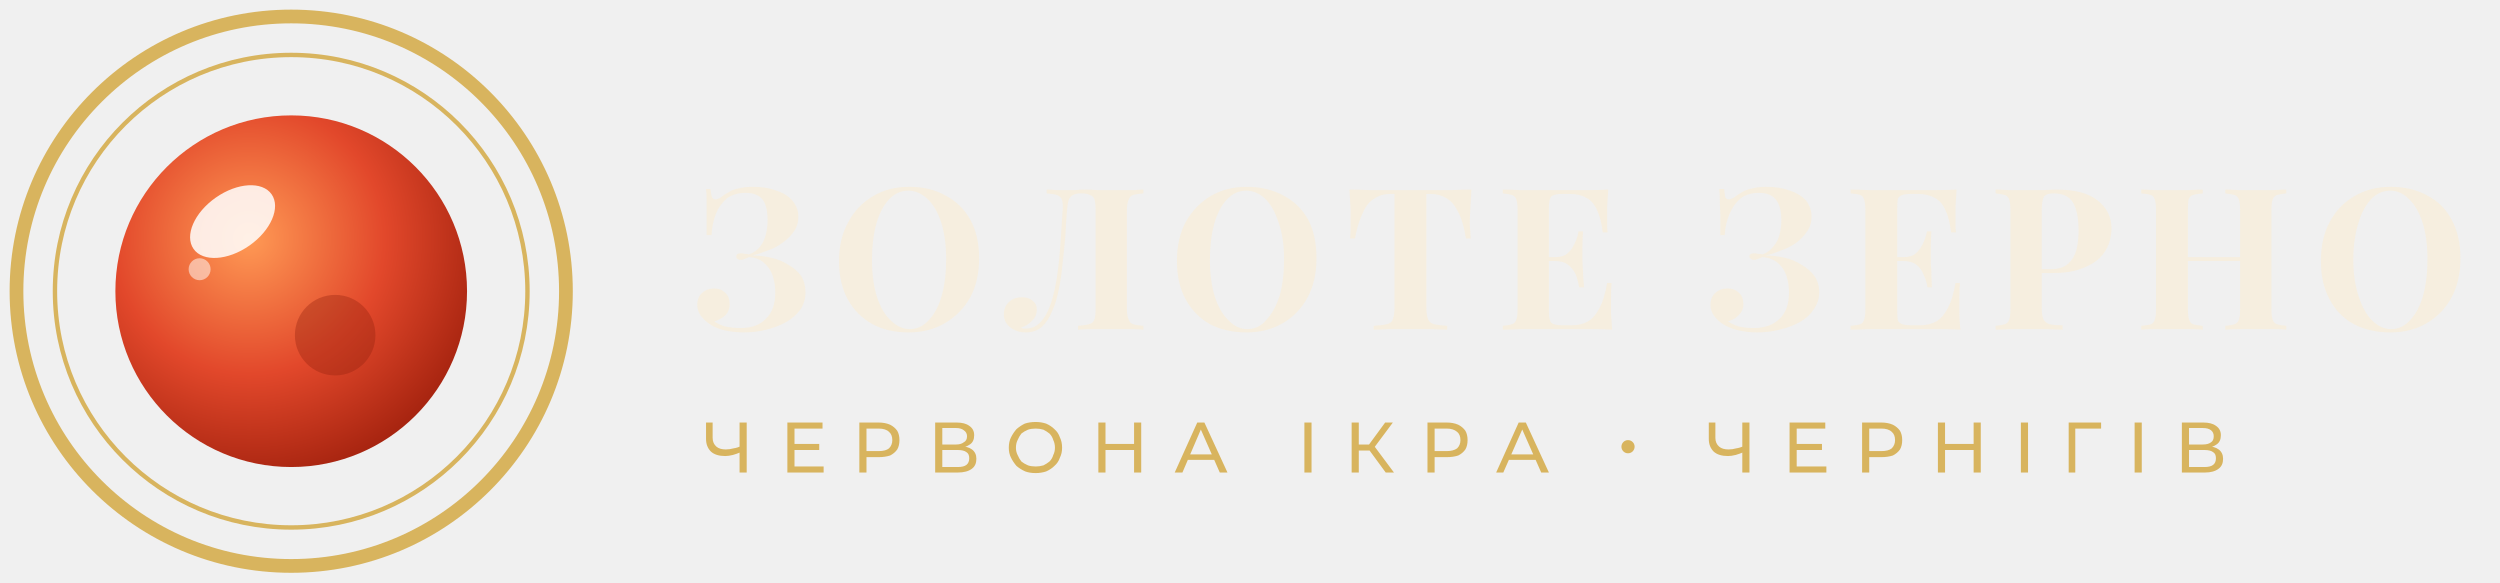
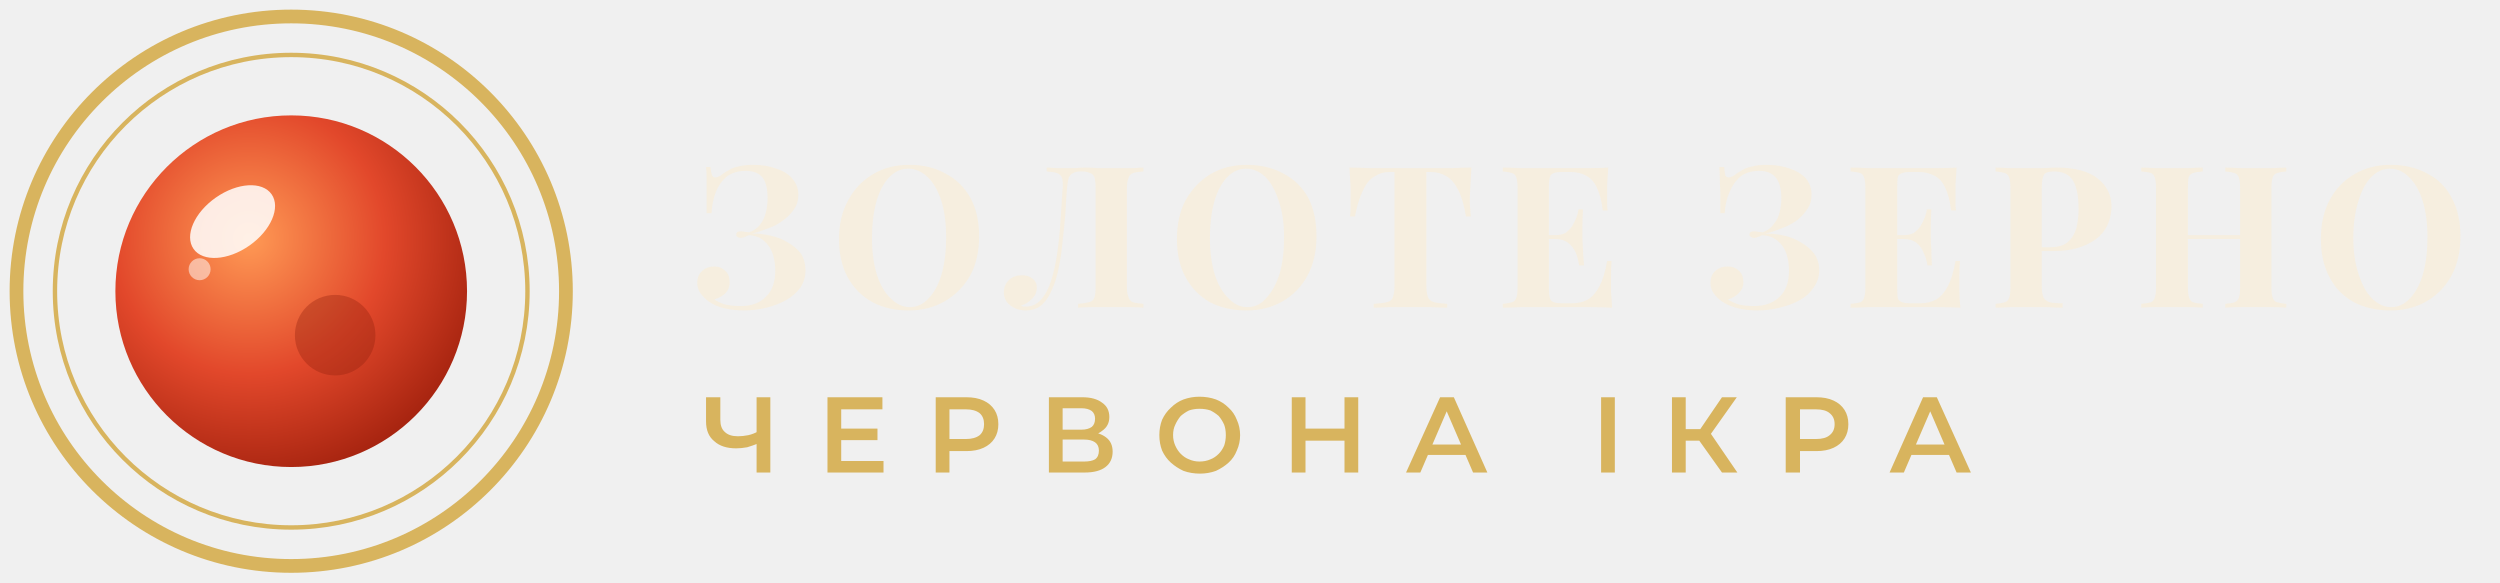
<svg xmlns="http://www.w3.org/2000/svg" viewBox="2 2 455 106" width="455" height="106">
  <defs>
    <radialGradient id="zg" cx="38%" cy="35%" r="70%">
      <stop offset="0" stop-color="#ff9a55" />
      <stop offset=".55" stop-color="#e2482b" />
      <stop offset="1" stop-color="#a5230f" />
    </radialGradient>
  </defs>
  <circle cx="55" cy="55" r="50" fill="none" stroke="#d8b45e" stroke-width="2.5" />
  <circle cx="55" cy="55" r="43" fill="none" stroke="#d8b45e" stroke-width=".8" />
  <circle cx="55" cy="55" r="32" fill="url(#zg)" />
  <circle cx="63.00" cy="63.00" r="7.33" fill="#8f1f0c" opacity=".35" />
  <ellipse cx="44.33" cy="42.33" rx="8.67" ry="5.33" fill="#fff" opacity=".85" transform="rotate(-35 44.33 42.33)" />
  <circle cx="38.33" cy="51.00" r="2.00" fill="#fff" opacity=".5" />
-   <path d="M139.1 36Q141.5 36 143.3 36.7Q145.2 37.3 146.2 38.5Q147.3 39.8 147.3 41.4Q147.3 43 146.5 44.1Q145.7 45.3 144.4 46.2Q143.2 47.1 141.7 47.6Q140.2 48.2 138.9 48.5Q140.6 48.5 142.3 48.9Q144.1 49.3 145.5 50.2Q146.9 51 147.8 52.2Q148.6 53.5 148.6 55.2Q148.6 56.9 147.7 58.3Q146.7 59.7 145.1 60.6Q143.5 61.5 141.5 62Q139.5 62.5 137.4 62.5Q135.5 62.5 133.8 62.1Q132.1 61.7 130.9 60.8Q130.1 60.2 129.5 59.4Q128.9 58.5 128.9 57.5Q128.9 56.1 129.8 55.3Q130.7 54.5 132 54.5Q133.2 54.5 134 55.3Q134.8 56 134.8 57.4Q134.8 58.5 134.1 59.3Q133.3 60.1 132 60.5Q132.7 61 133.9 61.4Q135.2 61.7 136.8 61.7Q139.8 61.7 141.4 60Q143.1 58.4 143.1 55.2Q143.1 53.6 142.6 52.1Q142.1 50.7 141 49.8Q140 48.9 138.3 48.8Q137.9 49 137.6 49.1Q137.2 49.3 136.7 49.3Q136.5 49.3 136.2 49.1Q136 49 136 48.7Q136 48.1 136.8 48.1Q137.2 48.1 137.6 48.2Q138 48.2 138.3 48.3Q139.7 47.8 140.4 46.8Q141.1 45.9 141.4 44.6Q141.7 43.4 141.7 42.1Q141.7 39.4 140.7 38.2Q139.7 37.1 137.7 37.1Q135.7 37.1 134.3 38.1Q133 39.2 132.3 40.9Q131.6 42.7 131.5 44.8H130.6Q130.6 42.5 130.6 40.9Q130.6 39.4 130.6 38.3Q130.6 37.2 130.5 36.4H131.3Q131.4 37.4 131.6 37.9Q131.8 38.3 132.2 38.3Q132.5 38.3 133.1 38Q133.8 37.4 134.6 37Q135.3 36.5 136.4 36.3Q137.5 36 139.1 36ZM167.5 36Q171.3 36 174.1 37.6Q177 39.1 178.6 42Q180.2 44.9 180.2 49Q180.2 53.1 178.6 56.1Q176.9 59.1 174 60.8Q171.1 62.5 167.4 62.5Q163.6 62.5 160.8 61Q157.9 59.4 156.3 56.5Q154.7 53.6 154.7 49.5Q154.7 45.4 156.4 42.4Q158 39.4 160.9 37.7Q163.7 36 167.5 36ZM167.3 36.7Q165.3 36.7 163.8 38.3Q162.3 39.9 161.5 42.7Q160.7 45.6 160.7 49.3Q160.7 53.1 161.6 56Q162.5 58.8 164.1 60.3Q165.7 61.9 167.6 61.9Q169.6 61.9 171.1 60.2Q172.6 58.6 173.4 55.8Q174.2 52.9 174.2 49.2Q174.2 45.3 173.3 42.5Q172.4 39.7 170.8 38.2Q169.2 36.7 167.3 36.7ZM210.1 36.5V37.2Q208.8 37.3 208.2 37.5Q207.6 37.7 207.4 38.4Q207.1 39 207.1 40.3V58.2Q207.1 59.5 207.4 60.1Q207.6 60.8 208.2 61Q208.8 61.2 210.1 61.3V62Q209.1 61.9 207.5 61.9Q206 61.9 204.2 61.9Q202.5 61.9 200.9 61.9Q199.3 61.9 198.2 62V61.3Q199.5 61.2 200.2 61Q201 60.8 201.2 60.1Q201.4 59.5 201.4 58.2V40.3Q201.4 39 201.2 38.3Q201 37.7 200.4 37.5Q199.8 37.2 198.9 37.2H198.7Q197.8 37.2 197.3 37.5Q196.8 37.7 196.5 38.4Q196.3 39 196.2 40.3Q196 42.5 195.9 44.9Q195.7 47.3 195.4 49.8Q195.2 52.3 194.7 54.6Q194.3 56.9 193.5 58.6Q192.8 60.4 191.6 61.5Q190.4 62.5 188.7 62.5Q187.1 62.5 185.9 61.6Q184.7 60.7 184.7 59.2Q184.7 57.8 185.7 56.9Q186.6 56.1 188 56.1Q189.2 56.1 189.9 56.7Q190.7 57.3 190.7 58.3Q190.7 59.6 189.8 60.4Q189 61.3 187.8 61.6Q188 61.7 188.2 61.8Q188.4 61.8 188.7 61.8Q190.3 61.8 191.4 60.6Q192.6 59.3 193.3 57.1Q194 54.9 194.4 52.2Q194.8 49.4 195 46.4Q195.2 43.3 195.4 40.3Q195.5 39.1 195.3 38.4Q195.1 37.8 194.4 37.5Q193.8 37.3 192.5 37.2V36.5Q193.2 36.5 194.3 36.6Q195.3 36.6 196.2 36.6Q197 36.6 197.8 36.6Q198.5 36.5 199.3 36.5Q200.7 36.5 201.8 36.6Q202.9 36.6 204.5 36.6Q205.4 36.6 206.4 36.6Q207.5 36.6 208.5 36.6Q209.4 36.5 210.1 36.5ZM228.9 36Q232.7 36 235.6 37.6Q238.5 39.1 240.1 42Q241.6 44.9 241.6 49Q241.6 53.1 240 56.1Q238.4 59.1 235.5 60.8Q232.6 62.5 228.9 62.5Q225.1 62.5 222.2 61Q219.4 59.4 217.8 56.5Q216.2 53.6 216.2 49.5Q216.2 45.4 217.8 42.4Q219.5 39.4 222.3 37.7Q225.2 36 228.9 36ZM228.8 36.7Q226.8 36.7 225.3 38.3Q223.8 39.9 223 42.7Q222.2 45.6 222.2 49.3Q222.2 53.1 223.1 56Q224 58.8 225.6 60.3Q227.1 61.9 229 61.9Q231.1 61.9 232.5 60.2Q234 58.6 234.9 55.8Q235.7 52.9 235.7 49.2Q235.7 45.3 234.7 42.5Q233.8 39.7 232.3 38.2Q230.7 36.7 228.8 36.7ZM269.8 36.5Q269.7 38.3 269.6 40Q269.5 41.7 269.5 42.6Q269.5 43.4 269.6 44.1Q269.6 44.9 269.7 45.4H268.8Q268.3 42.3 267.4 40.6Q266.5 38.8 265.3 38.1Q264 37.3 262.4 37.3H261.6V57.9Q261.6 59.3 261.9 60.1Q262.2 60.8 263 61Q263.8 61.2 265.4 61.3V62Q264.3 62 262.4 61.9Q260.6 61.9 258.6 61.9Q256.6 61.9 254.8 61.9Q253.1 62 252 62V61.3Q253.6 61.2 254.4 61Q255.3 60.8 255.5 60.1Q255.8 59.3 255.8 57.9V37.3H255Q253.4 37.3 252.2 38.1Q250.9 38.8 250.1 40.6Q249.2 42.3 248.6 45.4H247.7Q247.8 44.9 247.8 44.1Q247.8 43.4 247.8 42.6Q247.8 41.7 247.8 40Q247.7 38.3 247.6 36.5Q249.2 36.5 251.2 36.6Q253.2 36.6 255.1 36.6Q257.1 36.6 258.7 36.6Q260.3 36.6 262.3 36.6Q264.3 36.6 266.2 36.6Q268.2 36.5 269.8 36.5ZM294.7 36.5Q294.6 38.1 294.5 39.6Q294.5 41 294.5 41.8Q294.5 42.6 294.5 43.2Q294.5 43.9 294.6 44.3H293.7Q293.4 41.7 292.6 40.1Q291.9 38.6 290.7 38Q289.5 37.3 287.8 37.3H286.4Q285.3 37.3 284.8 37.5Q284.2 37.7 284.1 38.2Q283.9 38.8 283.9 39.9V58.6Q283.9 59.7 284.1 60.3Q284.2 60.8 284.8 61Q285.3 61.2 286.4 61.2H288.1Q289.8 61.2 291 60.5Q292.2 59.8 293.1 58.1Q294 56.4 294.5 53.5H295.3Q295.2 54.7 295.2 56.5Q295.2 57.4 295.2 58.9Q295.3 60.4 295.4 62Q293.6 61.9 291.3 61.9Q289 61.9 287.2 61.9Q286.3 61.9 284.9 61.9Q283.5 61.9 281.9 61.9Q280.2 61.9 278.6 61.9Q276.9 62 275.5 62V61.3Q276.6 61.2 277.2 61Q277.8 60.8 278 60.1Q278.2 59.5 278.2 58.2V40.3Q278.2 39 278 38.4Q277.8 37.7 277.2 37.5Q276.6 37.3 275.5 37.2V36.5Q276.9 36.5 278.6 36.6Q280.2 36.6 281.9 36.6Q283.5 36.6 284.9 36.6Q286.3 36.6 287.2 36.6Q288.9 36.6 291 36.6Q293.1 36.6 294.7 36.5ZM289.1 48.8Q289.1 48.8 289.1 49.2Q289.1 49.5 289.1 49.5H282.8Q282.8 49.5 282.8 49.2Q282.8 48.8 282.8 48.8ZM290.1 44.1Q290 46.1 290 47.2Q290 48.3 290 49.2Q290 50.1 290.1 51.2Q290.1 52.2 290.3 54.3H289.4Q289.2 53 288.8 52Q288.3 50.9 287.4 50.2Q286.5 49.5 285 49.5V48.8Q286.1 48.8 286.9 48.4Q287.6 47.9 288.1 47.2Q288.6 46.4 288.9 45.6Q289.2 44.8 289.3 44.1ZM323.5 36Q325.9 36 327.8 36.7Q329.6 37.3 330.7 38.5Q331.7 39.8 331.7 41.4Q331.7 43 330.9 44.1Q330.1 45.3 328.9 46.2Q327.6 47.1 326.1 47.6Q324.7 48.2 323.3 48.5Q325 48.5 326.8 48.9Q328.5 49.3 329.9 50.2Q331.3 51 332.2 52.2Q333.1 53.5 333.1 55.2Q333.1 56.9 332.1 58.3Q331.2 59.7 329.6 60.6Q328 61.5 325.9 62Q323.9 62.5 321.8 62.5Q320 62.5 318.3 62.1Q316.6 61.7 315.3 60.8Q314.5 60.2 313.9 59.4Q313.3 58.5 313.3 57.5Q313.3 56.1 314.2 55.3Q315.1 54.5 316.4 54.5Q317.7 54.5 318.5 55.3Q319.3 56 319.3 57.4Q319.3 58.5 318.5 59.3Q317.8 60.1 316.5 60.5Q317.2 61 318.4 61.4Q319.6 61.7 321.2 61.7Q324.2 61.7 325.9 60Q327.6 58.4 327.6 55.2Q327.6 53.6 327.1 52.1Q326.6 50.7 325.5 49.8Q324.4 48.9 322.7 48.8Q322.4 49 322 49.1Q321.6 49.3 321.2 49.3Q320.9 49.3 320.7 49.1Q320.4 49 320.4 48.7Q320.4 48.1 321.3 48.1Q321.6 48.1 322 48.2Q322.4 48.2 322.8 48.3Q324.1 47.8 324.8 46.8Q325.6 45.9 325.9 44.6Q326.2 43.4 326.2 42.1Q326.2 39.4 325.1 38.2Q324.1 37.1 322.2 37.1Q320.1 37.1 318.8 38.1Q317.5 39.2 316.8 40.9Q316 42.7 315.9 44.8H315.1Q315.1 42.5 315.1 40.9Q315 39.4 315 38.3Q315 37.2 314.9 36.4H315.8Q315.9 37.4 316 37.9Q316.2 38.3 316.7 38.3Q316.9 38.3 317.5 38Q318.3 37.4 319 37Q319.8 36.5 320.9 36.3Q321.9 36 323.5 36ZM358.1 36.5Q358 38.1 357.9 39.6Q357.9 41 357.9 41.8Q357.9 42.6 357.9 43.2Q357.9 43.9 358 44.3H357.1Q356.8 41.7 356 40.1Q355.3 38.6 354.1 38Q352.8 37.3 351.2 37.3H349.8Q348.7 37.3 348.2 37.5Q347.6 37.7 347.4 38.2Q347.3 38.8 347.3 39.9V58.6Q347.3 59.7 347.4 60.3Q347.6 60.8 348.2 61Q348.7 61.2 349.8 61.2H351.5Q353.1 61.2 354.4 60.5Q355.6 59.8 356.5 58.1Q357.4 56.4 357.9 53.5H358.7Q358.6 54.7 358.6 56.5Q358.6 57.4 358.6 58.9Q358.6 60.4 358.8 62Q357 61.9 354.7 61.9Q352.4 61.9 350.6 61.9Q349.7 61.9 348.3 61.9Q346.9 61.9 345.3 61.9Q343.6 61.9 342 61.9Q340.3 62 338.8 62V61.3Q340 61.2 340.6 61Q341.1 60.8 341.3 60.1Q341.5 59.5 341.5 58.2V40.3Q341.5 39 341.3 38.4Q341.1 37.7 340.6 37.5Q340 37.3 338.8 37.2V36.5Q340.3 36.5 342 36.6Q343.6 36.6 345.3 36.6Q346.9 36.6 348.3 36.6Q349.7 36.6 350.6 36.6Q352.2 36.6 354.3 36.6Q356.4 36.6 358.1 36.5ZM352.5 48.8Q352.5 48.8 352.5 49.2Q352.5 49.5 352.5 49.5H346.2Q346.2 49.5 346.2 49.2Q346.2 48.8 346.2 48.8ZM353.5 44.1Q353.4 46.1 353.4 47.2Q353.4 48.3 353.4 49.2Q353.4 50.1 353.5 51.2Q353.5 52.2 353.6 54.3H352.8Q352.6 53 352.1 52Q351.7 50.9 350.8 50.2Q349.9 49.5 348.4 49.5V48.8Q349.5 48.8 350.3 48.4Q351 47.9 351.5 47.2Q352 46.4 352.3 45.6Q352.6 44.8 352.7 44.1ZM365.2 36.5Q366.1 36.5 367.6 36.6Q369.1 36.6 370.6 36.6Q372.4 36.6 374 36.6Q375.6 36.5 376.3 36.5Q381.3 36.5 383.8 38.5Q386.3 40.5 386.3 43.6Q386.3 44.9 385.8 46.4Q385.3 47.8 384.1 49Q382.8 50.2 380.8 50.9Q378.7 51.7 375.5 51.7H371.8V51H375.1Q377.3 51 378.4 50Q379.5 49 379.9 47.5Q380.3 45.9 380.3 44Q380.3 40.6 379.3 38.9Q378.3 37.2 375.8 37.2Q374.4 37.2 374 37.8Q373.6 38.5 373.6 40.3V58Q373.6 59.4 373.9 60.1Q374.2 60.7 375 61Q375.8 61.2 377.4 61.2V62Q376.3 62 374.6 61.9Q372.8 61.9 370.9 61.9Q369.3 61.9 367.8 61.9Q366.4 62 365.2 62V61.3Q366.3 61.2 366.9 61Q367.5 60.8 367.7 60.1Q367.9 59.5 367.9 58.2V40.3Q367.9 39 367.7 38.4Q367.5 37.7 366.9 37.5Q366.3 37.3 365.2 37.2ZM407 62V61.3Q408.2 61.2 408.7 61Q409.3 60.8 409.5 60.1Q409.7 59.5 409.7 58.2V40.3Q409.7 39 409.5 38.4Q409.3 37.7 408.7 37.5Q408.1 37.3 407 37.2V36.5Q408 36.5 409.5 36.6Q411.1 36.6 412.7 36.6Q414.3 36.6 415.8 36.6Q417.2 36.5 418.1 36.5V37.2Q417 37.3 416.4 37.5Q415.8 37.7 415.6 38.4Q415.4 39 415.4 40.3V58.2Q415.4 59.5 415.6 60.1Q415.8 60.8 416.4 61Q417 61.2 418.1 61.3V62Q417.2 61.9 415.8 61.9Q414.3 61.9 412.7 61.9Q411.1 61.9 409.5 61.9Q408 61.9 407 62ZM391.7 62V61.3Q392.9 61.2 393.5 61Q394 60.8 394.2 60.1Q394.4 59.5 394.4 58.2V40.3Q394.4 39 394.2 38.4Q394 37.7 393.5 37.5Q392.9 37.3 391.7 37.2V36.5Q392.7 36.5 394.2 36.6Q395.7 36.6 397.4 36.6Q398.9 36.6 400.4 36.6Q401.9 36.5 402.9 36.5V37.2Q401.7 37.3 401.1 37.5Q400.5 37.7 400.3 38.4Q400.2 39 400.2 40.3V58.2Q400.2 59.5 400.4 60.1Q400.6 60.8 401.1 61Q401.7 61.2 402.9 61.3V62Q401.9 61.9 400.4 61.9Q398.9 61.9 397.4 61.9Q395.7 61.9 394.2 61.9Q392.7 61.9 391.7 62ZM397.8 49.5V48.8H412V49.5ZM437.1 36Q440.9 36 443.8 37.6Q446.7 39.1 448.2 42Q449.8 44.9 449.8 49Q449.8 53.1 448.2 56.1Q446.6 59.1 443.7 60.8Q440.8 62.5 437.1 62.5Q433.3 62.5 430.4 61Q427.5 59.4 426 56.5Q424.4 53.6 424.4 49.5Q424.4 45.4 426 42.4Q427.6 39.4 430.5 37.7Q433.4 36 437.1 36ZM437 36.7Q435 36.7 433.5 38.3Q432 39.9 431.2 42.7Q430.3 45.6 430.3 49.3Q430.3 53.1 431.3 56Q432.2 58.8 433.7 60.3Q435.3 61.9 437.2 61.9Q439.2 61.9 440.7 60.2Q442.2 58.6 443 55.8Q443.8 52.9 443.8 49.2Q443.8 45.3 442.9 42.5Q442 39.7 440.4 38.2Q438.9 36.7 437 36.7Z" fill="#f6eedf" />
-   <path d="M134 85Q132.3 85 131.4 84.2Q130.5 83.3 130.5 81.9V78.9H131.7V81.7Q131.7 82.7 132.4 83.3Q133 83.8 134.1 83.8Q134.8 83.8 135.5 83.6Q136.2 83.5 136.8 83.2L136.8 84.3Q136.1 84.6 135.4 84.8Q134.6 85 134 85ZM136.6 88V78.9H137.9V88ZM145.3 88V78.9H151.7V80H146.6V86.9H151.9V88ZM146.4 83.9V82.8H151.1V83.9ZM158.4 88V78.9H161.9Q163.1 78.9 164 79.3Q164.8 79.7 165.3 80.4Q165.7 81.1 165.7 82.1Q165.7 83.1 165.3 83.8Q164.8 84.5 164 84.9Q163.1 85.2 161.9 85.2H159.1L159.7 84.6V88ZM159.7 84.8 159.1 84.1H161.9Q163.2 84.1 163.8 83.6Q164.4 83 164.4 82.1Q164.4 81.1 163.8 80.6Q163.2 80 161.9 80H159.1L159.7 79.4ZM172.2 88V78.9H176.1Q177.6 78.9 178.4 79.5Q179.3 80.1 179.3 81.2Q179.3 82.4 178.5 82.9Q177.7 83.5 176.3 83.5L176.6 83.2Q178.1 83.2 178.9 83.8Q179.7 84.4 179.7 85.5Q179.7 86.7 178.9 87.3Q178 88 176.3 88ZM173.5 87H176.3Q177.4 87 177.9 86.6Q178.4 86.2 178.4 85.4Q178.4 84.6 177.9 84.3Q177.4 83.9 176.3 83.9H173.5ZM173.5 82.9H176Q176.9 82.9 177.4 82.5Q178 82.2 178 81.4Q178 80.7 177.4 80.3Q176.9 79.9 176 79.9H173.5ZM190.5 88.1Q189.4 88.1 188.6 87.8Q187.7 87.4 187 86.8Q186.4 86.1 186 85.3Q185.6 84.5 185.6 83.5Q185.6 82.4 186 81.6Q186.4 80.8 187 80.1Q187.7 79.5 188.5 79.1Q189.4 78.8 190.5 78.8Q191.5 78.8 192.4 79.1Q193.3 79.5 193.9 80.1Q194.6 80.7 194.9 81.6Q195.3 82.4 195.3 83.5Q195.3 84.5 194.9 85.3Q194.6 86.2 193.9 86.8Q193.3 87.4 192.4 87.8Q191.5 88.1 190.5 88.1ZM190.5 86.9Q191.2 86.9 191.9 86.7Q192.5 86.4 193 86Q193.5 85.5 193.7 84.8Q194 84.2 194 83.5Q194 82.7 193.7 82.1Q193.5 81.4 193 80.9Q192.5 80.5 191.9 80.2Q191.2 80 190.5 80Q189.7 80 189.1 80.2Q188.4 80.5 187.9 80.9Q187.5 81.4 187.2 82.1Q186.9 82.7 186.9 83.5Q186.9 84.2 187.2 84.8Q187.5 85.5 187.9 86Q188.4 86.4 189.1 86.7Q189.7 86.9 190.5 86.9ZM208.4 88V78.9H209.7V88ZM201.9 88V78.9H203.2V88ZM203.1 83.9V82.8H208.6V83.9ZM215.8 88 219.9 78.9H221.2L225.4 88H224L220.3 79.6H220.8L217.2 88ZM217.6 85.7 217.9 84.7H223L223.4 85.7ZM239.4 88V78.9H240.7V88ZM254.2 88 250.9 83.5 251.9 82.9 255.7 88ZM248 88V78.9H249.3V88ZM248.9 84V82.9H251.9V84ZM252 83.6 250.8 83.4 254.1 78.9H255.5ZM261.8 88V78.9H265.3Q266.5 78.9 267.4 79.3Q268.2 79.7 268.7 80.4Q269.1 81.1 269.1 82.1Q269.1 83.1 268.7 83.8Q268.2 84.5 267.4 84.9Q266.5 85.2 265.3 85.2H262.5L263.1 84.6V88ZM263.1 84.8 262.5 84.1H265.3Q266.5 84.1 267.2 83.6Q267.8 83 267.8 82.1Q267.8 81.1 267.2 80.6Q266.5 80 265.3 80H262.5L263.1 79.4ZM274.3 88 278.4 78.9H279.7L283.9 88H282.5L278.8 79.6H279.3L275.6 88ZM276.1 85.7 276.4 84.7H281.5L281.9 85.7ZM316.5 85Q314.8 85 313.9 84.2Q313 83.3 313 81.9V78.9H314.2V81.7Q314.2 82.7 314.9 83.3Q315.5 83.8 316.6 83.8Q317.3 83.8 318 83.6Q318.7 83.5 319.3 83.2L319.3 84.3Q318.6 84.6 317.9 84.8Q317.1 85 316.5 85ZM319.1 88V78.9H320.4V88ZM327.7 88V78.9H334.2V80H329V86.9H334.4V88ZM328.9 83.9V82.8H333.6V83.9ZM340.9 88V78.9H344.4Q345.6 78.9 346.5 79.3Q347.3 79.7 347.8 80.4Q348.2 81.1 348.2 82.1Q348.2 83.1 347.8 83.8Q347.3 84.5 346.5 84.9Q345.6 85.2 344.4 85.2H341.6L342.2 84.6V88ZM342.2 84.8 341.6 84.1H344.4Q345.7 84.1 346.3 83.6Q346.9 83 346.9 82.1Q346.9 81.1 346.3 80.6Q345.7 80 344.4 80H341.6L342.2 79.4ZM361.2 88V78.9H362.5V88ZM354.7 88V78.9H356V88ZM355.8 83.9V82.8H361.3V83.9ZM369.8 88V78.9H371.1V88ZM378.5 88V78.9H384.4L384.4 80H379.4L379.7 79.7L379.7 88ZM390.5 88V78.9H391.8V88ZM399.1 88V78.9H403Q404.5 78.9 405.3 79.5Q406.2 80.1 406.2 81.2Q406.2 82.4 405.4 82.9Q404.6 83.5 403.3 83.5L403.5 83.2Q405 83.2 405.8 83.8Q406.6 84.4 406.6 85.5Q406.6 86.7 405.8 87.3Q404.9 88 403.3 88ZM400.4 87H403.2Q404.3 87 404.8 86.6Q405.3 86.2 405.3 85.4Q405.3 84.6 404.8 84.3Q404.3 83.9 403.2 83.9H400.4ZM400.4 82.9H402.9Q403.9 82.9 404.4 82.5Q404.9 82.2 404.9 81.4Q404.9 80.7 404.4 80.3Q403.9 79.9 402.9 79.9H400.4Z" fill="#d8b45e" />
-   <circle cx="298.3" cy="83.3" r="1.2" fill="#d8b45e" />
+   <path d="M139.1 32Q141.5 32 143.3 32.7Q145.2 33.3 146.2 34.5Q147.3 35.8 147.3 37.4Q147.3 39 146.5 40.1Q145.7 41.3 144.4 42.2Q143.2 43.1 141.7 43.6Q140.2 44.2 138.9 44.5Q140.6 44.5 142.3 44.9Q144.1 45.3 145.5 46.2Q146.9 47 147.8 48.2Q148.6 49.5 148.6 51.2Q148.6 52.9 147.7 54.3Q146.7 55.7 145.1 56.6Q143.5 57.5 141.5 58Q139.5 58.5 137.4 58.5Q135.5 58.5 133.8 58.1Q132.1 57.7 130.9 56.8Q130.1 56.2 129.5 55.4Q128.9 54.5 128.9 53.5Q128.9 52.1 129.8 51.3Q130.7 50.5 132 50.5Q133.2 50.5 134 51.3Q134.8 52 134.8 53.4Q134.8 54.5 134.1 55.3Q133.3 56.1 132 56.5Q132.7 57 133.9 57.4Q135.2 57.7 136.8 57.7Q139.8 57.7 141.4 56Q143.1 54.4 143.1 51.2Q143.1 49.6 142.6 48.1Q142.1 46.7 141 45.8Q140 44.9 138.3 44.8Q137.9 45 137.6 45.1Q137.2 45.3 136.7 45.3Q136.5 45.3 136.2 45.1Q136 45 136 44.7Q136 44.1 136.8 44.1Q137.2 44.1 137.6 44.2Q138 44.2 138.3 44.3Q139.7 43.8 140.4 42.8Q141.1 41.9 141.4 40.6Q141.7 39.4 141.7 38.1Q141.7 35.4 140.7 34.2Q139.7 33.1 137.7 33.1Q135.7 33.1 134.3 34.1Q133 35.2 132.3 36.9Q131.6 38.7 131.5 40.8H130.6Q130.6 38.5 130.6 36.9Q130.6 35.4 130.6 34.3Q130.6 33.2 130.5 32.4H131.3Q131.4 33.4 131.6 33.9Q131.8 34.3 132.2 34.3Q132.5 34.3 133.1 34Q133.8 33.4 134.6 33Q135.3 32.5 136.4 32.3Q137.5 32 139.1 32ZM167.5 32Q171.3 32 174.1 33.6Q177 35.1 178.6 38Q180.2 40.9 180.2 45Q180.2 49.1 178.6 52.1Q176.9 55.1 174 56.8Q171.1 58.5 167.4 58.5Q163.6 58.5 160.8 57Q157.9 55.4 156.3 52.5Q154.7 49.6 154.7 45.5Q154.7 41.4 156.4 38.4Q158 35.4 160.9 33.7Q163.7 32 167.5 32ZM167.3 32.7Q165.3 32.7 163.8 34.3Q162.3 35.9 161.5 38.7Q160.7 41.6 160.7 45.3Q160.7 49.1 161.6 52Q162.5 54.8 164.1 56.3Q165.7 57.9 167.6 57.9Q169.6 57.9 171.1 56.2Q172.6 54.6 173.4 51.8Q174.2 48.9 174.2 45.2Q174.2 41.3 173.3 38.5Q172.4 35.7 170.8 34.2Q169.2 32.7 167.3 32.7ZM210.1 32.5V33.2Q208.8 33.3 208.2 33.5Q207.6 33.7 207.4 34.4Q207.1 35 207.1 36.3V54.2Q207.1 55.5 207.4 56.1Q207.6 56.8 208.2 57Q208.8 57.2 210.1 57.3V58Q209.1 57.9 207.5 57.9Q206 57.9 204.2 57.9Q202.5 57.9 200.9 57.9Q199.3 57.9 198.2 58V57.3Q199.5 57.2 200.2 57Q201 56.8 201.2 56.1Q201.4 55.5 201.4 54.2V36.3Q201.4 35 201.2 34.3Q201 33.7 200.4 33.5Q199.8 33.2 198.9 33.2H198.7Q197.8 33.2 197.3 33.5Q196.8 33.7 196.5 34.4Q196.3 35 196.2 36.3Q196 38.5 195.9 40.9Q195.7 43.3 195.4 45.8Q195.2 48.3 194.7 50.6Q194.3 52.9 193.5 54.6Q192.8 56.4 191.6 57.5Q190.4 58.5 188.7 58.5Q187.1 58.5 185.9 57.6Q184.7 56.7 184.7 55.2Q184.7 53.8 185.7 52.9Q186.6 52.1 188 52.1Q189.2 52.1 189.9 52.7Q190.7 53.3 190.7 54.3Q190.7 55.6 189.8 56.4Q189 57.3 187.8 57.6Q188 57.7 188.2 57.8Q188.4 57.8 188.7 57.8Q190.3 57.8 191.4 56.6Q192.6 55.3 193.3 53.1Q194 50.9 194.4 48.2Q194.8 45.4 195 42.4Q195.2 39.3 195.4 36.3Q195.5 35.1 195.3 34.4Q195.1 33.8 194.4 33.5Q193.8 33.3 192.5 33.2V32.5Q193.2 32.5 194.3 32.6Q195.3 32.6 196.2 32.6Q197 32.6 197.8 32.6Q198.5 32.5 199.3 32.5Q200.7 32.5 201.8 32.6Q202.9 32.6 204.5 32.6Q205.4 32.6 206.4 32.6Q207.5 32.6 208.5 32.6Q209.4 32.5 210.1 32.5ZM228.9 32Q232.7 32 235.6 33.6Q238.5 35.1 240.1 38Q241.6 40.9 241.6 45Q241.6 49.1 240 52.1Q238.4 55.1 235.5 56.8Q232.6 58.5 228.9 58.5Q225.1 58.5 222.2 57Q219.4 55.4 217.8 52.5Q216.2 49.6 216.2 45.5Q216.2 41.4 217.8 38.4Q219.5 35.4 222.3 33.7Q225.2 32 228.9 32ZM228.8 32.7Q226.8 32.7 225.3 34.3Q223.8 35.9 223 38.7Q222.2 41.6 222.2 45.3Q222.2 49.1 223.1 52Q224 54.8 225.6 56.3Q227.1 57.9 229 57.9Q231.1 57.9 232.5 56.2Q234 54.6 234.9 51.8Q235.7 48.9 235.7 45.2Q235.7 41.3 234.7 38.5Q233.8 35.7 232.3 34.2Q230.7 32.7 228.8 32.7ZM269.8 32.5Q269.7 34.3 269.6 36Q269.5 37.7 269.5 38.6Q269.5 39.4 269.6 40.1Q269.6 40.9 269.7 41.4H268.8Q268.3 38.3 267.4 36.6Q266.5 34.8 265.3 34.1Q264 33.3 262.4 33.3H261.6V53.9Q261.6 55.3 261.9 56.1Q262.2 56.8 263 57Q263.8 57.2 265.4 57.3V58Q264.3 58 262.4 57.9Q260.6 57.9 258.6 57.9Q256.6 57.9 254.8 57.9Q253.1 58 252 58V57.3Q253.6 57.2 254.4 57Q255.3 56.8 255.5 56.1Q255.8 55.3 255.8 53.9V33.3H255Q253.4 33.3 252.2 34.1Q250.9 34.8 250.1 36.6Q249.2 38.3 248.6 41.4H247.7Q247.8 40.9 247.8 40.1Q247.8 39.4 247.8 38.6Q247.8 37.7 247.8 36Q247.7 34.3 247.6 32.5Q249.2 32.5 251.2 32.6Q253.2 32.6 255.1 32.6Q257.1 32.6 258.7 32.6Q260.3 32.6 262.3 32.6Q264.3 32.6 266.2 32.6Q268.2 32.5 269.8 32.5ZM294.7 32.5Q294.6 34.1 294.5 35.6Q294.5 37 294.5 37.8Q294.5 38.6 294.5 39.2Q294.5 39.9 294.6 40.3H293.7Q293.4 37.7 292.6 36.1Q291.9 34.6 290.7 34Q289.5 33.3 287.8 33.3H286.4Q285.3 33.3 284.8 33.5Q284.2 33.7 284.1 34.2Q283.9 34.8 283.9 35.9V54.6Q283.9 55.7 284.1 56.3Q284.2 56.8 284.8 57Q285.3 57.2 286.4 57.2H288.1Q289.8 57.2 291 56.5Q292.2 55.8 293.1 54.1Q294 52.4 294.5 49.5H295.3Q295.2 50.7 295.2 52.5Q295.2 53.4 295.2 54.9Q295.3 56.4 295.4 58Q293.6 57.9 291.3 57.9Q289 57.9 287.2 57.9Q286.3 57.9 284.9 57.9Q283.5 57.9 281.9 57.9Q280.2 57.9 278.6 57.9Q276.9 58 275.5 58V57.3Q276.6 57.2 277.2 57Q277.8 56.8 278 56.1Q278.2 55.5 278.2 54.2V36.3Q278.2 35 278 34.4Q277.8 33.7 277.2 33.5Q276.6 33.3 275.5 33.2V32.5Q276.9 32.5 278.6 32.6Q280.2 32.6 281.9 32.6Q283.5 32.6 284.9 32.6Q286.3 32.6 287.2 32.6Q288.9 32.6 291 32.6Q293.1 32.6 294.7 32.5ZM289.1 44.8Q289.1 44.8 289.1 45.2Q289.1 45.5 289.1 45.5H282.8Q282.8 45.5 282.8 45.2Q282.8 44.8 282.8 44.8ZM290.1 40.1Q290 42.1 290 43.2Q290 44.3 290 45.2Q290 46.1 290.1 47.2Q290.1 48.2 290.3 50.3H289.4Q289.2 49 288.8 48Q288.3 46.9 287.4 46.2Q286.5 45.5 285 45.5V44.8Q286.1 44.8 286.9 44.4Q287.6 43.9 288.1 43.2Q288.6 42.4 288.9 41.6Q289.2 40.8 289.3 40.1ZM323.5 32Q325.9 32 327.8 32.7Q329.6 33.3 330.7 34.5Q331.7 35.8 331.7 37.4Q331.7 39 330.9 40.1Q330.1 41.3 328.9 42.2Q327.6 43.1 326.1 43.6Q324.7 44.2 323.3 44.5Q325 44.5 326.8 44.9Q328.5 45.3 329.9 46.2Q331.3 47 332.2 48.2Q333.1 49.5 333.1 51.2Q333.1 52.9 332.1 54.3Q331.2 55.7 329.6 56.6Q328 57.5 325.9 58Q323.9 58.5 321.8 58.5Q320 58.5 318.3 58.1Q316.6 57.7 315.3 56.8Q314.5 56.2 313.9 55.4Q313.3 54.5 313.3 53.5Q313.3 52.1 314.2 51.3Q315.1 50.5 316.4 50.5Q317.7 50.5 318.5 51.3Q319.3 52 319.3 53.4Q319.3 54.5 318.5 55.3Q317.8 56.1 316.5 56.5Q317.2 57 318.4 57.4Q319.6 57.7 321.2 57.7Q324.2 57.7 325.9 56Q327.6 54.4 327.6 51.2Q327.6 49.6 327.1 48.1Q326.6 46.7 325.5 45.8Q324.4 44.9 322.7 44.8Q322.4 45 322 45.1Q321.6 45.3 321.2 45.3Q320.9 45.3 320.7 45.1Q320.4 45 320.4 44.7Q320.4 44.1 321.3 44.1Q321.6 44.1 322 44.2Q322.4 44.2 322.8 44.3Q324.1 43.8 324.8 42.8Q325.6 41.9 325.9 40.6Q326.2 39.4 326.2 38.1Q326.2 35.4 325.1 34.2Q324.1 33.1 322.2 33.1Q320.1 33.1 318.8 34.1Q317.5 35.2 316.8 36.9Q316 38.7 315.9 40.8H315.1Q315.1 38.5 315.1 36.9Q315 35.4 315 34.3Q315 33.2 314.9 32.4H315.8Q315.9 33.4 316 33.9Q316.2 34.3 316.7 34.3Q316.9 34.3 317.5 34Q318.3 33.4 319 33Q319.8 32.5 320.9 32.3Q321.9 32 323.5 32ZM358.1 32.5Q358 34.1 357.9 35.6Q357.9 37 357.9 37.8Q357.9 38.6 357.9 39.2Q357.9 39.9 358 40.3H357.1Q356.8 37.7 356 36.1Q355.3 34.6 354.1 34Q352.8 33.3 351.2 33.3H349.8Q348.7 33.3 348.2 33.5Q347.6 33.7 347.4 34.2Q347.3 34.8 347.3 35.9V54.6Q347.3 55.7 347.4 56.3Q347.6 56.8 348.2 57Q348.7 57.2 349.8 57.2H351.5Q353.1 57.2 354.4 56.5Q355.6 55.8 356.5 54.1Q357.4 52.4 357.9 49.5H358.7Q358.6 50.7 358.6 52.5Q358.6 53.4 358.6 54.9Q358.6 56.4 358.8 58Q357 57.9 354.7 57.9Q352.4 57.9 350.6 57.9Q349.7 57.9 348.3 57.9Q346.9 57.9 345.3 57.9Q343.6 57.9 342 57.9Q340.3 58 338.8 58V57.3Q340 57.2 340.6 57Q341.1 56.8 341.3 56.1Q341.5 55.5 341.5 54.2V36.3Q341.5 35 341.3 34.4Q341.1 33.7 340.6 33.5Q340 33.3 338.8 33.2V32.5Q340.3 32.5 342 32.6Q343.6 32.6 345.3 32.6Q346.9 32.6 348.3 32.6Q349.7 32.6 350.6 32.6Q352.2 32.6 354.3 32.6Q356.4 32.6 358.1 32.5ZM352.5 44.8Q352.5 44.8 352.5 45.2Q352.5 45.5 352.5 45.5H346.2Q346.2 45.5 346.2 45.2Q346.2 44.8 346.2 44.8ZM353.5 40.1Q353.4 42.1 353.4 43.2Q353.4 44.3 353.4 45.2Q353.4 46.1 353.5 47.2Q353.5 48.2 353.6 50.3H352.8Q352.6 49 352.1 48Q351.7 46.9 350.8 46.2Q349.9 45.5 348.4 45.5V44.8Q349.5 44.8 350.3 44.4Q351 43.9 351.5 43.2Q352 42.4 352.3 41.6Q352.6 40.8 352.7 40.1ZM365.2 32.5Q366.1 32.5 367.6 32.6Q369.1 32.6 370.6 32.6Q372.4 32.6 374 32.6Q375.6 32.5 376.3 32.5Q381.3 32.5 383.8 34.5Q386.3 36.5 386.3 39.6Q386.3 40.9 385.8 42.4Q385.3 43.8 384.1 45Q382.8 46.2 380.8 46.9Q378.7 47.7 375.5 47.7H371.8V47H375.1Q377.3 47 378.4 46Q379.5 45 379.9 43.5Q380.3 41.9 380.3 40Q380.3 36.6 379.3 34.9Q378.3 33.2 375.8 33.2Q374.4 33.2 374 33.8Q373.6 34.5 373.6 36.3V54Q373.6 55.4 373.9 56.1Q374.2 56.7 375 57Q375.8 57.2 377.4 57.2V58Q376.3 58 374.6 57.9Q372.8 57.9 370.9 57.9Q369.3 57.9 367.8 57.9Q366.4 58 365.2 58V57.3Q366.3 57.2 366.9 57Q367.5 56.8 367.7 56.1Q367.9 55.5 367.9 54.2V36.3Q367.9 35 367.7 34.4Q367.5 33.7 366.9 33.5Q366.3 33.3 365.2 33.2ZM407 58V57.3Q408.2 57.2 408.7 57Q409.3 56.8 409.5 56.1Q409.7 55.5 409.7 54.2V36.3Q409.7 35 409.5 34.4Q409.3 33.7 408.7 33.5Q408.1 33.3 407 33.2V32.5Q408 32.5 409.5 32.6Q411.1 32.6 412.7 32.6Q414.3 32.6 415.8 32.6Q417.2 32.5 418.1 32.5V33.2Q417 33.3 416.4 33.5Q415.8 33.7 415.6 34.4Q415.4 35 415.4 36.3V54.2Q415.4 55.5 415.6 56.1Q415.8 56.8 416.4 57Q417 57.2 418.1 57.3V58Q417.2 57.9 415.8 57.9Q414.3 57.9 412.7 57.9Q411.1 57.9 409.5 57.9Q408 57.9 407 58ZM391.7 58V57.3Q392.9 57.2 393.5 57Q394 56.8 394.2 56.1Q394.4 55.5 394.4 54.2V36.3Q394.4 35 394.2 34.4Q394 33.7 393.5 33.5Q392.9 33.3 391.7 33.2V32.5Q392.7 32.5 394.2 32.6Q395.7 32.6 397.4 32.6Q398.9 32.6 400.4 32.6Q401.9 32.5 402.9 32.5V33.2Q401.7 33.3 401.1 33.5Q400.5 33.7 400.3 34.4Q400.2 35 400.2 36.3V54.2Q400.2 55.5 400.4 56.1Q400.6 56.8 401.1 57Q401.7 57.2 402.9 57.3V58Q401.9 57.9 400.4 57.9Q398.9 57.9 397.4 57.9Q395.7 57.9 394.2 57.9Q392.7 57.9 391.7 58ZM397.8 45.5V44.8H412V45.5ZM437.1 32Q440.9 32 443.8 33.6Q446.7 35.1 448.2 38Q449.8 40.9 449.8 45Q449.8 49.1 448.2 52.1Q446.6 55.1 443.7 56.8Q440.8 58.5 437.1 58.5Q433.3 58.5 430.4 57Q427.5 55.4 426 52.5Q424.4 49.6 424.4 45.5Q424.4 41.4 426 38.4Q427.6 35.4 430.5 33.7Q433.4 32 437.1 32ZM437 32.7Q435 32.7 433.5 34.3Q432 35.9 431.2 38.7Q430.3 41.6 430.3 45.3Q430.3 49.1 431.3 52Q432.2 54.8 433.7 56.3Q435.3 57.9 437.2 57.9Q439.2 57.9 440.7 56.2Q442.2 54.6 443 51.8Q443.8 48.9 443.8 45.2Q443.8 41.3 442.9 38.5Q442 35.7 440.4 34.2Q438.9 32.7 437 32.7Z" fill="#f6eedf" />
+   <path d="M136 83.6Q133.4 83.6 132 82.3Q130.5 81.1 130.5 78.7V74.3H133.1V78.4Q133.1 79.9 133.9 80.6Q134.7 81.4 136.3 81.4Q137.2 81.4 138.2 81.2Q139.1 81 140 80.5L140 82.7Q139 83.1 138 83.4Q136.9 83.6 136 83.6ZM139.7 88V74.3H142.2V88ZM152.6 88V74.3H162.6V76.5H155.1V85.9H162.8V88ZM154.9 82.1V80H161.7V82.1ZM172.3 88V74.3H177.9Q179.7 74.3 181 74.9Q182.3 75.5 183 76.6Q183.7 77.7 183.7 79.2Q183.7 80.7 183 81.8Q182.3 82.9 181 83.5Q179.7 84.1 177.9 84.1H173.7L174.8 82.9V88ZM174.8 83.1 173.7 81.9H177.8Q179.4 81.9 180.3 81.2Q181.1 80.5 181.1 79.2Q181.1 77.9 180.3 77.2Q179.4 76.5 177.8 76.5H173.7L174.8 75.2ZM192.9 88V74.3H199Q201.3 74.3 202.6 75.3Q203.9 76.2 203.9 77.9Q203.9 79.5 202.6 80.4Q201.4 81.4 199.4 81.4L199.8 80.6Q202 80.6 203.3 81.6Q204.5 82.5 204.5 84.2Q204.5 86 203.2 87Q201.9 88 199.4 88ZM195.4 86H199.3Q200.6 86 201.3 85.6Q202 85.1 202 84Q202 83 201.3 82.5Q200.6 82 199.3 82H195.4ZM195.4 80.2H198.8Q200 80.2 200.7 79.7Q201.3 79.2 201.3 78.2Q201.3 77.3 200.7 76.8Q200 76.3 198.8 76.3H195.4ZM220.4 88.2Q218.8 88.2 217.4 87.7Q216.1 87.1 215.1 86.2Q214.1 85.3 213.5 84Q213 82.7 213 81.2Q213 79.7 213.5 78.4Q214.1 77.1 215.1 76.2Q216.1 75.2 217.4 74.7Q218.8 74.2 220.3 74.2Q221.9 74.2 223.3 74.7Q224.6 75.2 225.6 76.2Q226.6 77.1 227.1 78.4Q227.7 79.7 227.7 81.2Q227.7 82.7 227.1 84Q226.6 85.3 225.6 86.2Q224.6 87.1 223.3 87.7Q221.9 88.2 220.4 88.2ZM220.3 86Q221.4 86 222.3 85.6Q223.1 85.3 223.8 84.6Q224.4 84 224.8 83.1Q225.1 82.2 225.1 81.2Q225.1 80.1 224.8 79.3Q224.4 78.4 223.8 77.7Q223.1 77.1 222.3 76.7Q221.4 76.4 220.3 76.4Q219.3 76.4 218.4 76.7Q217.6 77.1 216.9 77.7Q216.3 78.4 215.9 79.3Q215.5 80.1 215.5 81.2Q215.5 82.2 215.9 83.1Q216.3 84 216.9 84.6Q217.6 85.3 218.4 85.6Q219.3 86 220.3 86ZM246.7 88V74.3H249.2V88ZM237.1 88V74.3H239.6V88ZM239.4 82.2V80H246.9V82.2ZM257.9 88 264.1 74.3H266.6L272.7 88H270.1L264.8 75.7H265.8L260.5 88ZM260.7 84.8 261.4 82.9H268.8L269.5 84.8ZM293.4 88V74.3H295.9V88ZM315.4 88 310.7 81.4 312.8 80.1 318.2 88ZM306.3 88V74.3H308.8V88ZM308.1 82.2V80.1H312.7V82.2ZM313 81.5 310.7 81.2 315.4 74.3H318.1ZM327 88V74.3H332.6Q334.4 74.3 335.7 74.9Q337 75.5 337.7 76.6Q338.4 77.7 338.4 79.2Q338.4 80.7 337.7 81.8Q337 82.9 335.7 83.5Q334.4 84.1 332.6 84.1H328.4L329.6 82.9V88ZM329.6 83.1 328.4 81.9H332.5Q334.2 81.9 335 81.2Q335.9 80.5 335.9 79.2Q335.9 77.9 335 77.2Q334.2 76.5 332.5 76.5H328.4L329.6 75.2ZM345.9 88 352 74.3H354.5L360.7 88H358.1L352.8 75.7H353.8L348.5 88ZM348.7 84.8 349.4 82.9H356.8L357.5 84.8Z" fill="#d8b45e" />
</svg>
